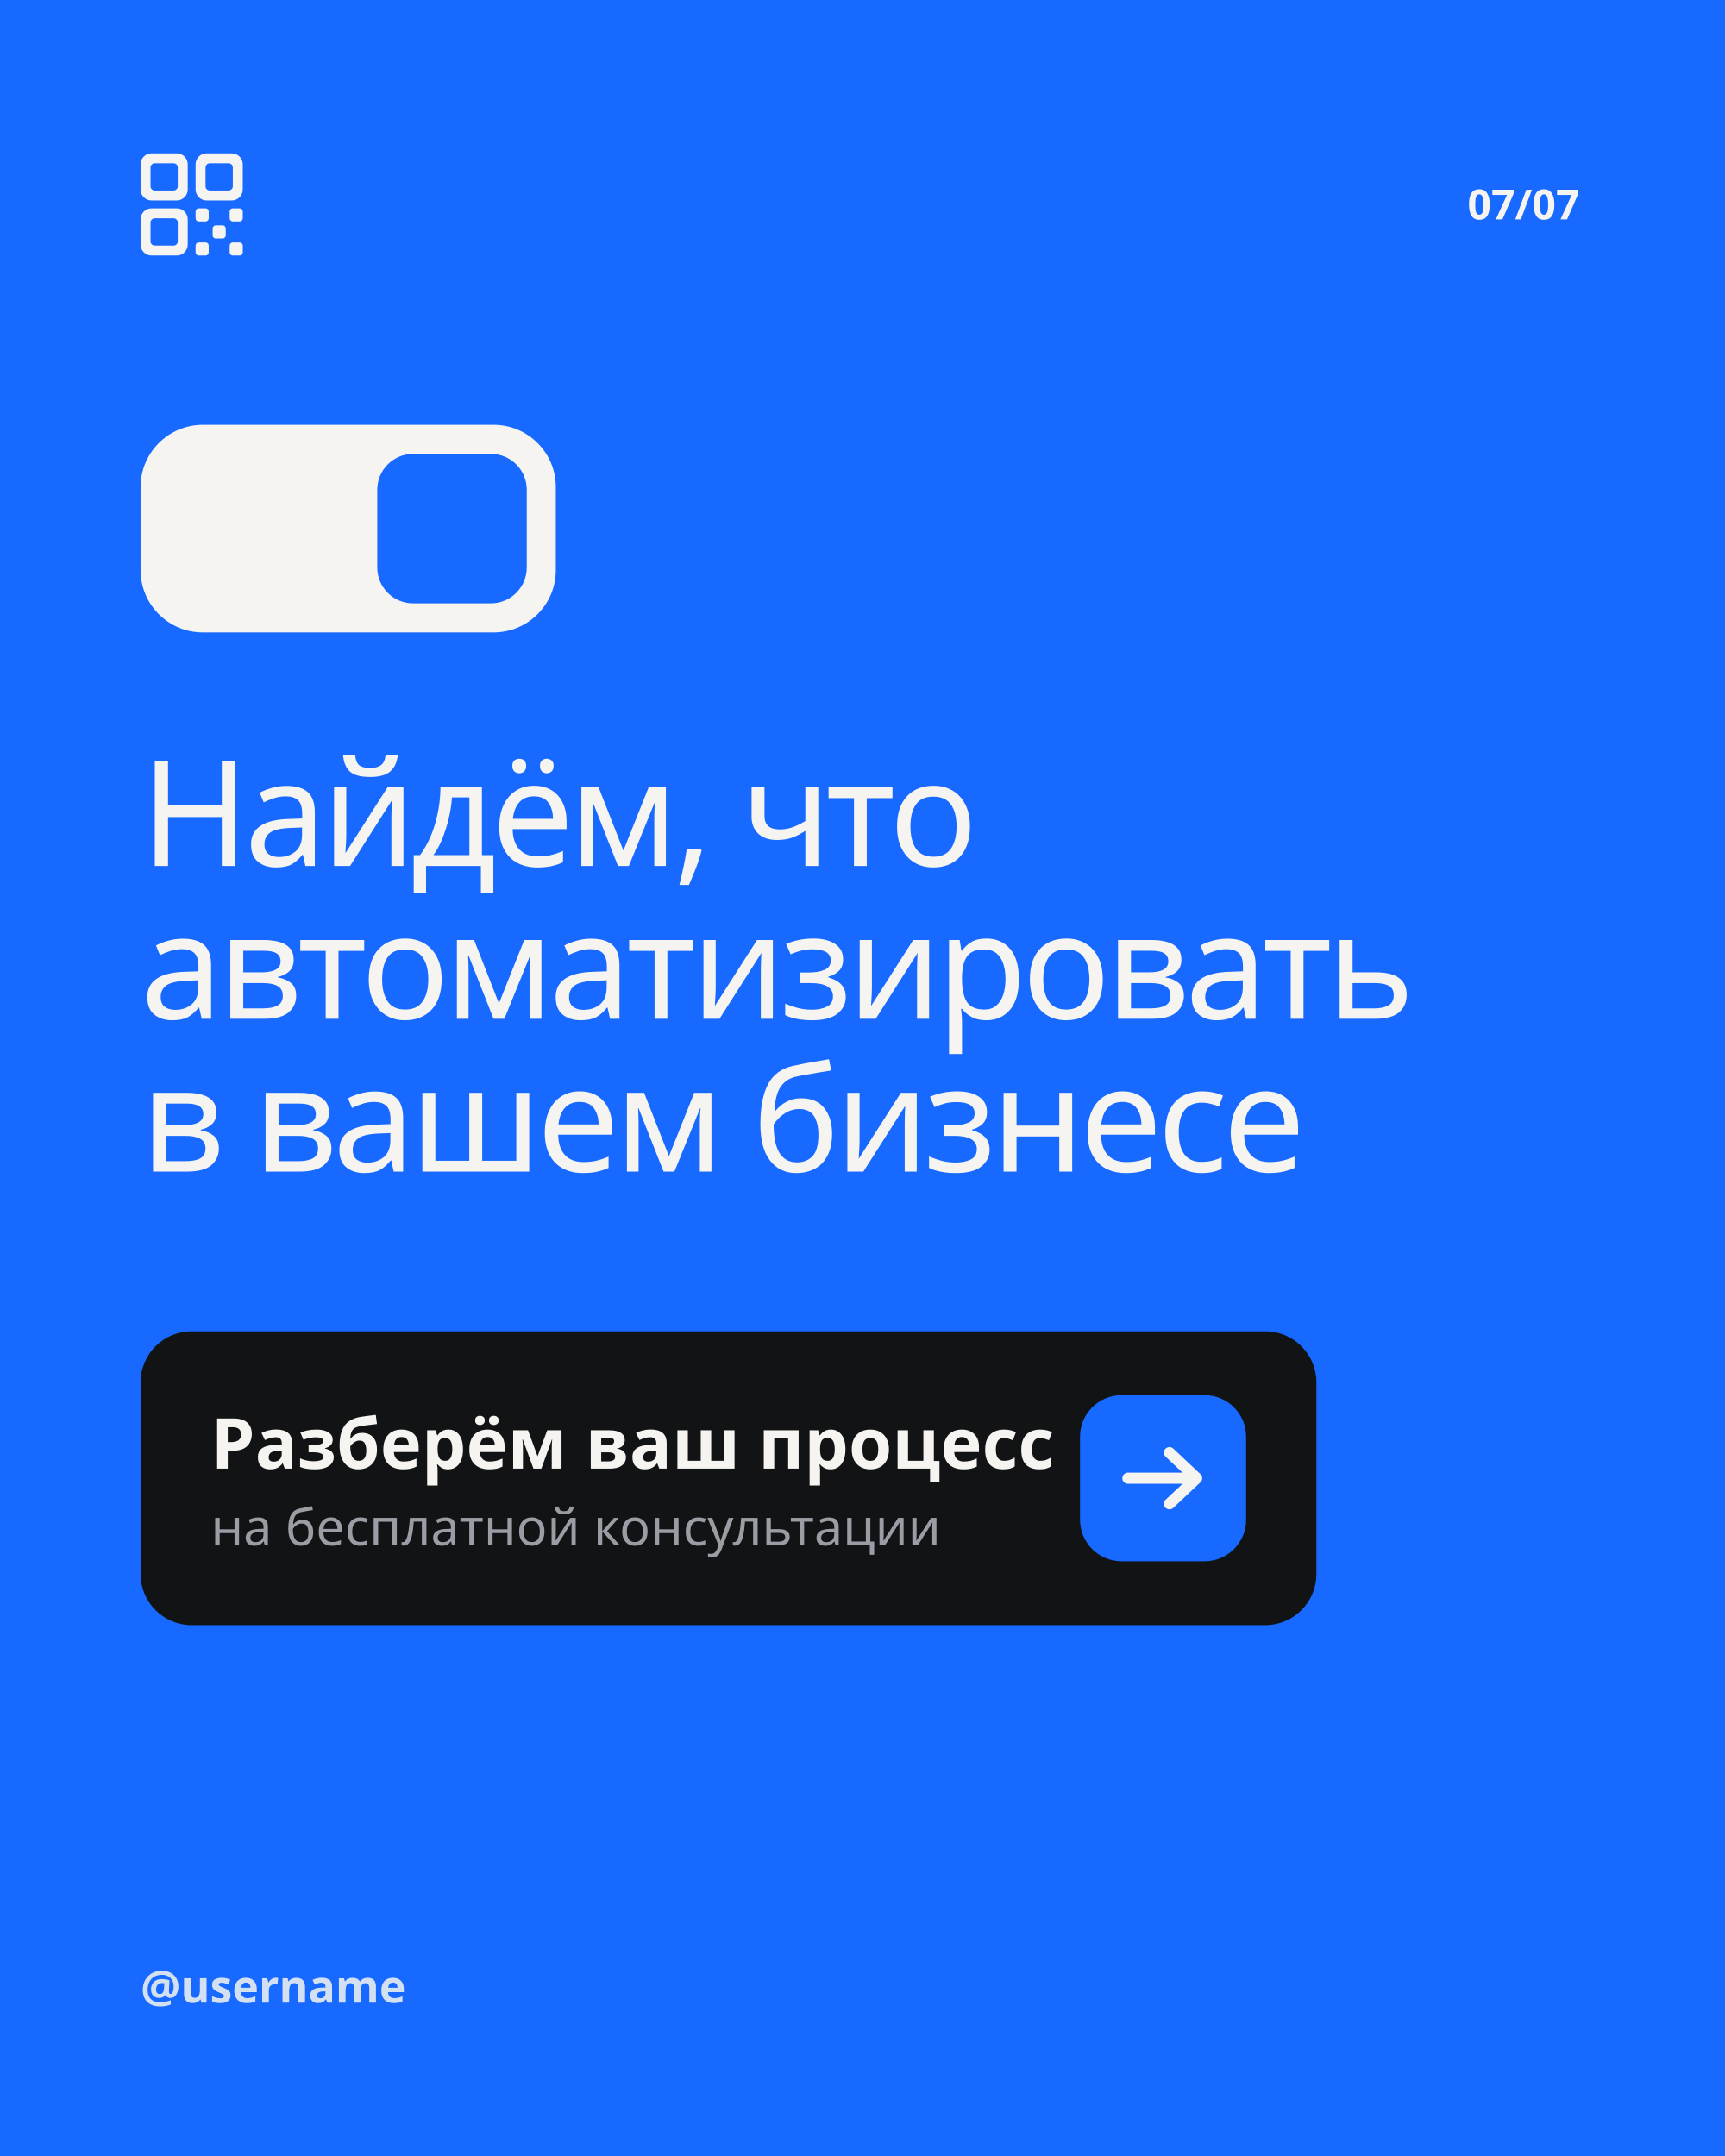
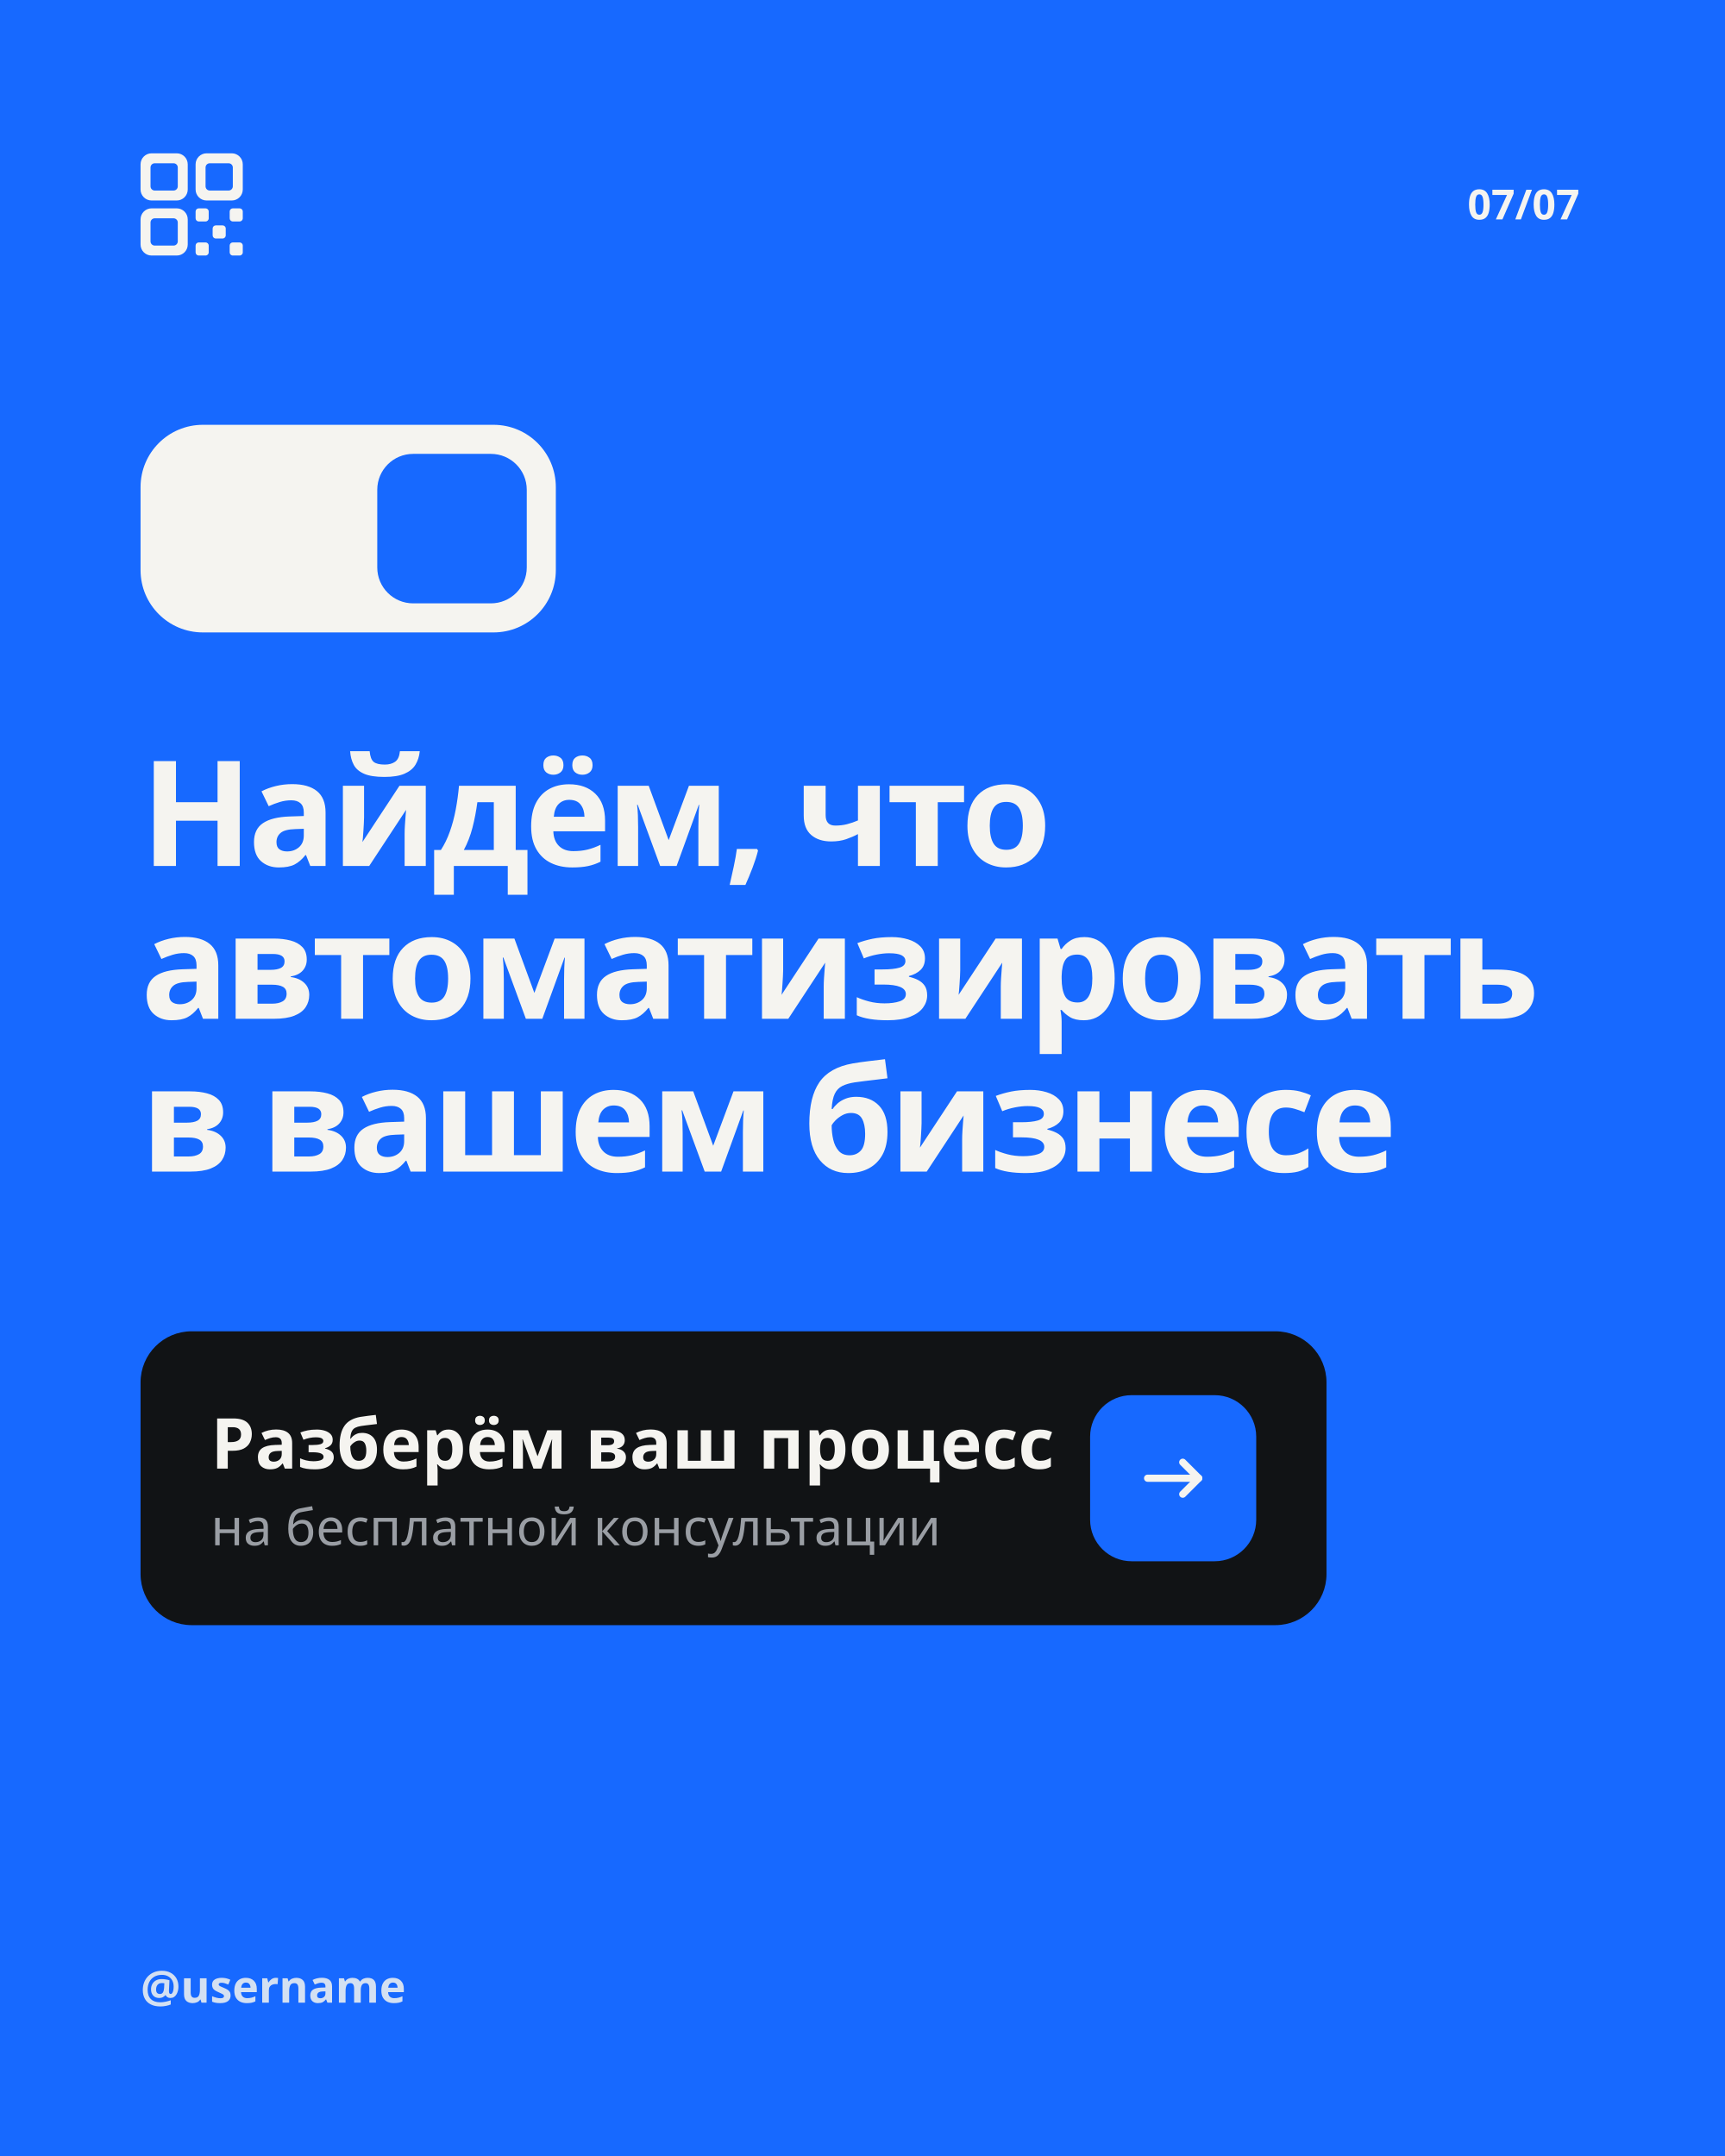
<svg xmlns="http://www.w3.org/2000/svg" width="1080" height="1350" viewBox="0 0 1080 1350">
  <rect x="0" y="0" width="1080" height="1350" rx="0" fill="#1769FF" />
  <g transform="translate(88 96) scale(0.164103)">
    <g fill="#F5F4F0" fill-rule="evenodd">
      <path d="M42 0H138A42 42 0 0 1 180 42V138A42 42 0 0 1 138 180H42A42 42 0 0 1 0 138V42A42 42 0 0 1 42 0ZM54 38A16 16 0 0 0 38 54V126A16 16 0 0 0 54 142H126A16 16 0 0 0 142 126V54A16 16 0 0 0 126 38Z" />
      <path d="M252 0H348A42 42 0 0 1 390 42V138A42 42 0 0 1 348 180H252A42 42 0 0 1 210 138V42A42 42 0 0 1 252 0ZM264 38A16 16 0 0 0 248 54V126A16 16 0 0 0 264 142H336A16 16 0 0 0 352 126V54A16 16 0 0 0 336 38Z" />
      <path d="M42 210H138A42 42 0 0 1 180 252V348A42 42 0 0 1 138 390H42A42 42 0 0 1 0 348V252A42 42 0 0 1 42 210ZM54 248A16 16 0 0 0 38 264V336A16 16 0 0 0 54 352H126A16 16 0 0 0 142 336V264A16 16 0 0 0 126 248Z" />
    </g>
    <g fill="#F5F4F0">
      <rect x="340" y="210" width="50" height="50" rx="12" />
      <rect x="275" y="275" width="50" height="50" rx="12" />
      <rect x="210" y="340" width="50" height="50" rx="12" />
      <rect x="340" y="340" width="50" height="50" rx="12" />
    </g>
    <rect x="210" y="210" width="50" height="50" rx="12" fill="#F5F4F0" />
  </g>
  <text x="918.78" y="137.36" font-family="Manrope" font-size="26" font-weight="700" fill="#F5F4F0">07/07</text>
  <rect x="88" y="266" width="260" height="130" rx="39" fill="#F5F4F0" />
  <rect x="236.2" y="284.2" width="93.6" height="93.6" rx="22.464" fill="#1769FF" />
-   <text x="88.00" y="542.24" font-family="Manrope" font-size="92" font-weight="500" fill="#F5F4F0" letter-spacing="-3.22">Найдём, что</text>
-   <text x="88.00" y="637.92" font-family="Manrope" font-size="92" font-weight="500" fill="#F5F4F0" letter-spacing="-3.22">автоматизировать</text>
-   <text x="88.00" y="733.60" font-family="Manrope" font-size="92" font-weight="500" fill="#F5F4F0" letter-spacing="-3.22">в вашем бизнесе</text>
+   <text x="88.00" y="542.24" font-family="Manrope" font-size="92" font-weight="700" fill="#F5F4F0" letter-spacing="-3.22">Найдём, что</text>
+   <text x="88.00" y="637.92" font-family="Manrope" font-size="92" font-weight="700" fill="#F5F4F0" letter-spacing="-3.22">автоматизировать</text>
+   <text x="88.00" y="733.60" font-family="Manrope" font-size="92" font-weight="700" fill="#F5F4F0" letter-spacing="-3.22">в вашем бизнесе</text>
  <g transform="translate(88 833.6) scale(1)">
-     <rect x="0" y="0" width="736.188" height="184" rx="32" fill="#111315" />
-     <rect x="588.188" y="40" width="104" height="104" rx="26" fill="#1769FF" />
-     <line x1="618.188" y1="92" x2="660.188" y2="92" stroke="#F5F4F0" stroke-width="7" stroke-linecap="round" />
-     <path d="M644.188 76.0L661.188 92.0L644.188 108.0" fill="none" stroke="#F5F4F0" stroke-width="7" stroke-linecap="round" stroke-linejoin="round" />
-     <text x="44.00" y="86.00" font-family="Manrope" font-size="44" font-weight="600" fill="#F5F4F0">Разберём ваш процесс</text>
+     <rect x="0" y="0" width="742.502" height="184" rx="32" fill="#111315" />
+     <rect x="594.502" y="40" width="104" height="104" rx="26" fill="#1769FF" />
+     <line x1="630.502" y1="92" x2="662.502" y2="92" stroke="#F5F4F0" stroke-width="4.5" stroke-linecap="round" />
+     <path d="M652.502 82.0L662.502 92.0L652.502 102.0" fill="none" stroke="#F5F4F0" stroke-width="4.5" stroke-linecap="round" stroke-linejoin="round" />
+     <text x="44.00" y="86.00" font-family="Manrope" font-size="44" font-weight="700" fill="#F5F4F0">Разберём ваш процесс</text>
    <text x="44.00" y="134.00" font-family="Manrope" font-size="32" font-weight="500" fill="#9A9EA4">на бесплатной консультации</text>
  </g>
  <text x="88.00" y="1254.00" font-family="Manrope" font-size="28" font-weight="600" fill="#F5F4F0" opacity="0.85">@username</text>
</svg>
